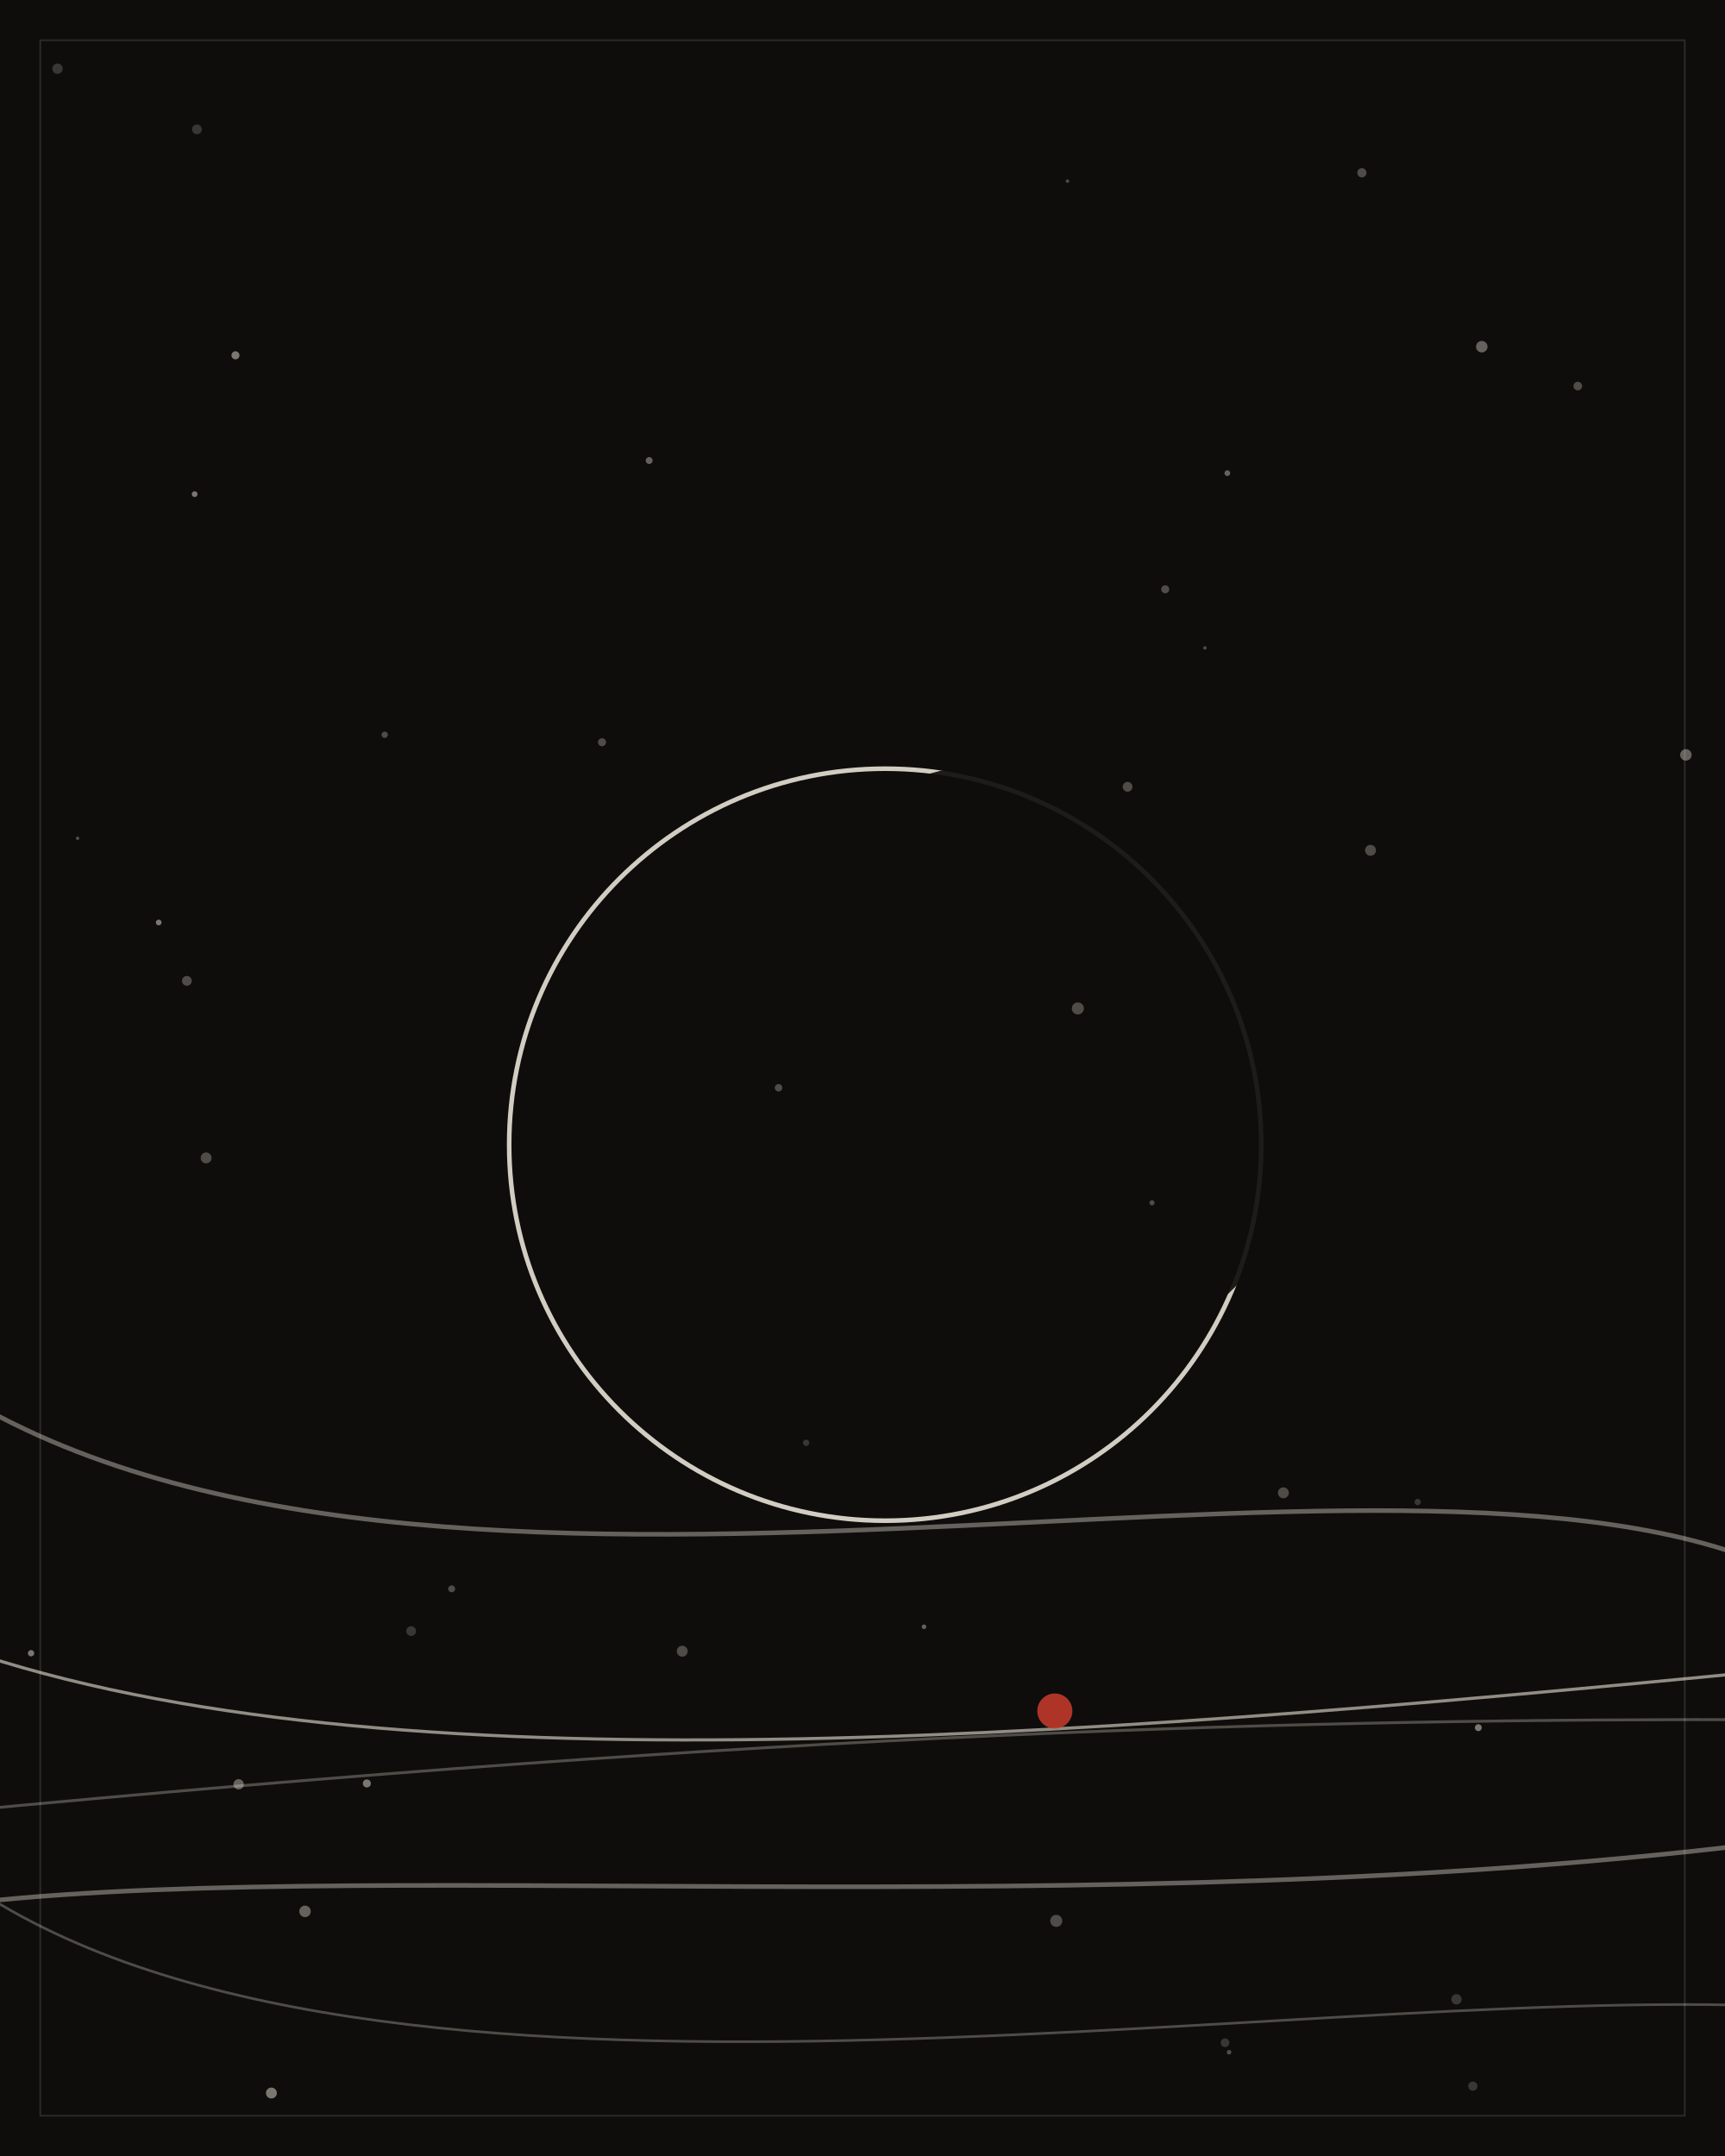
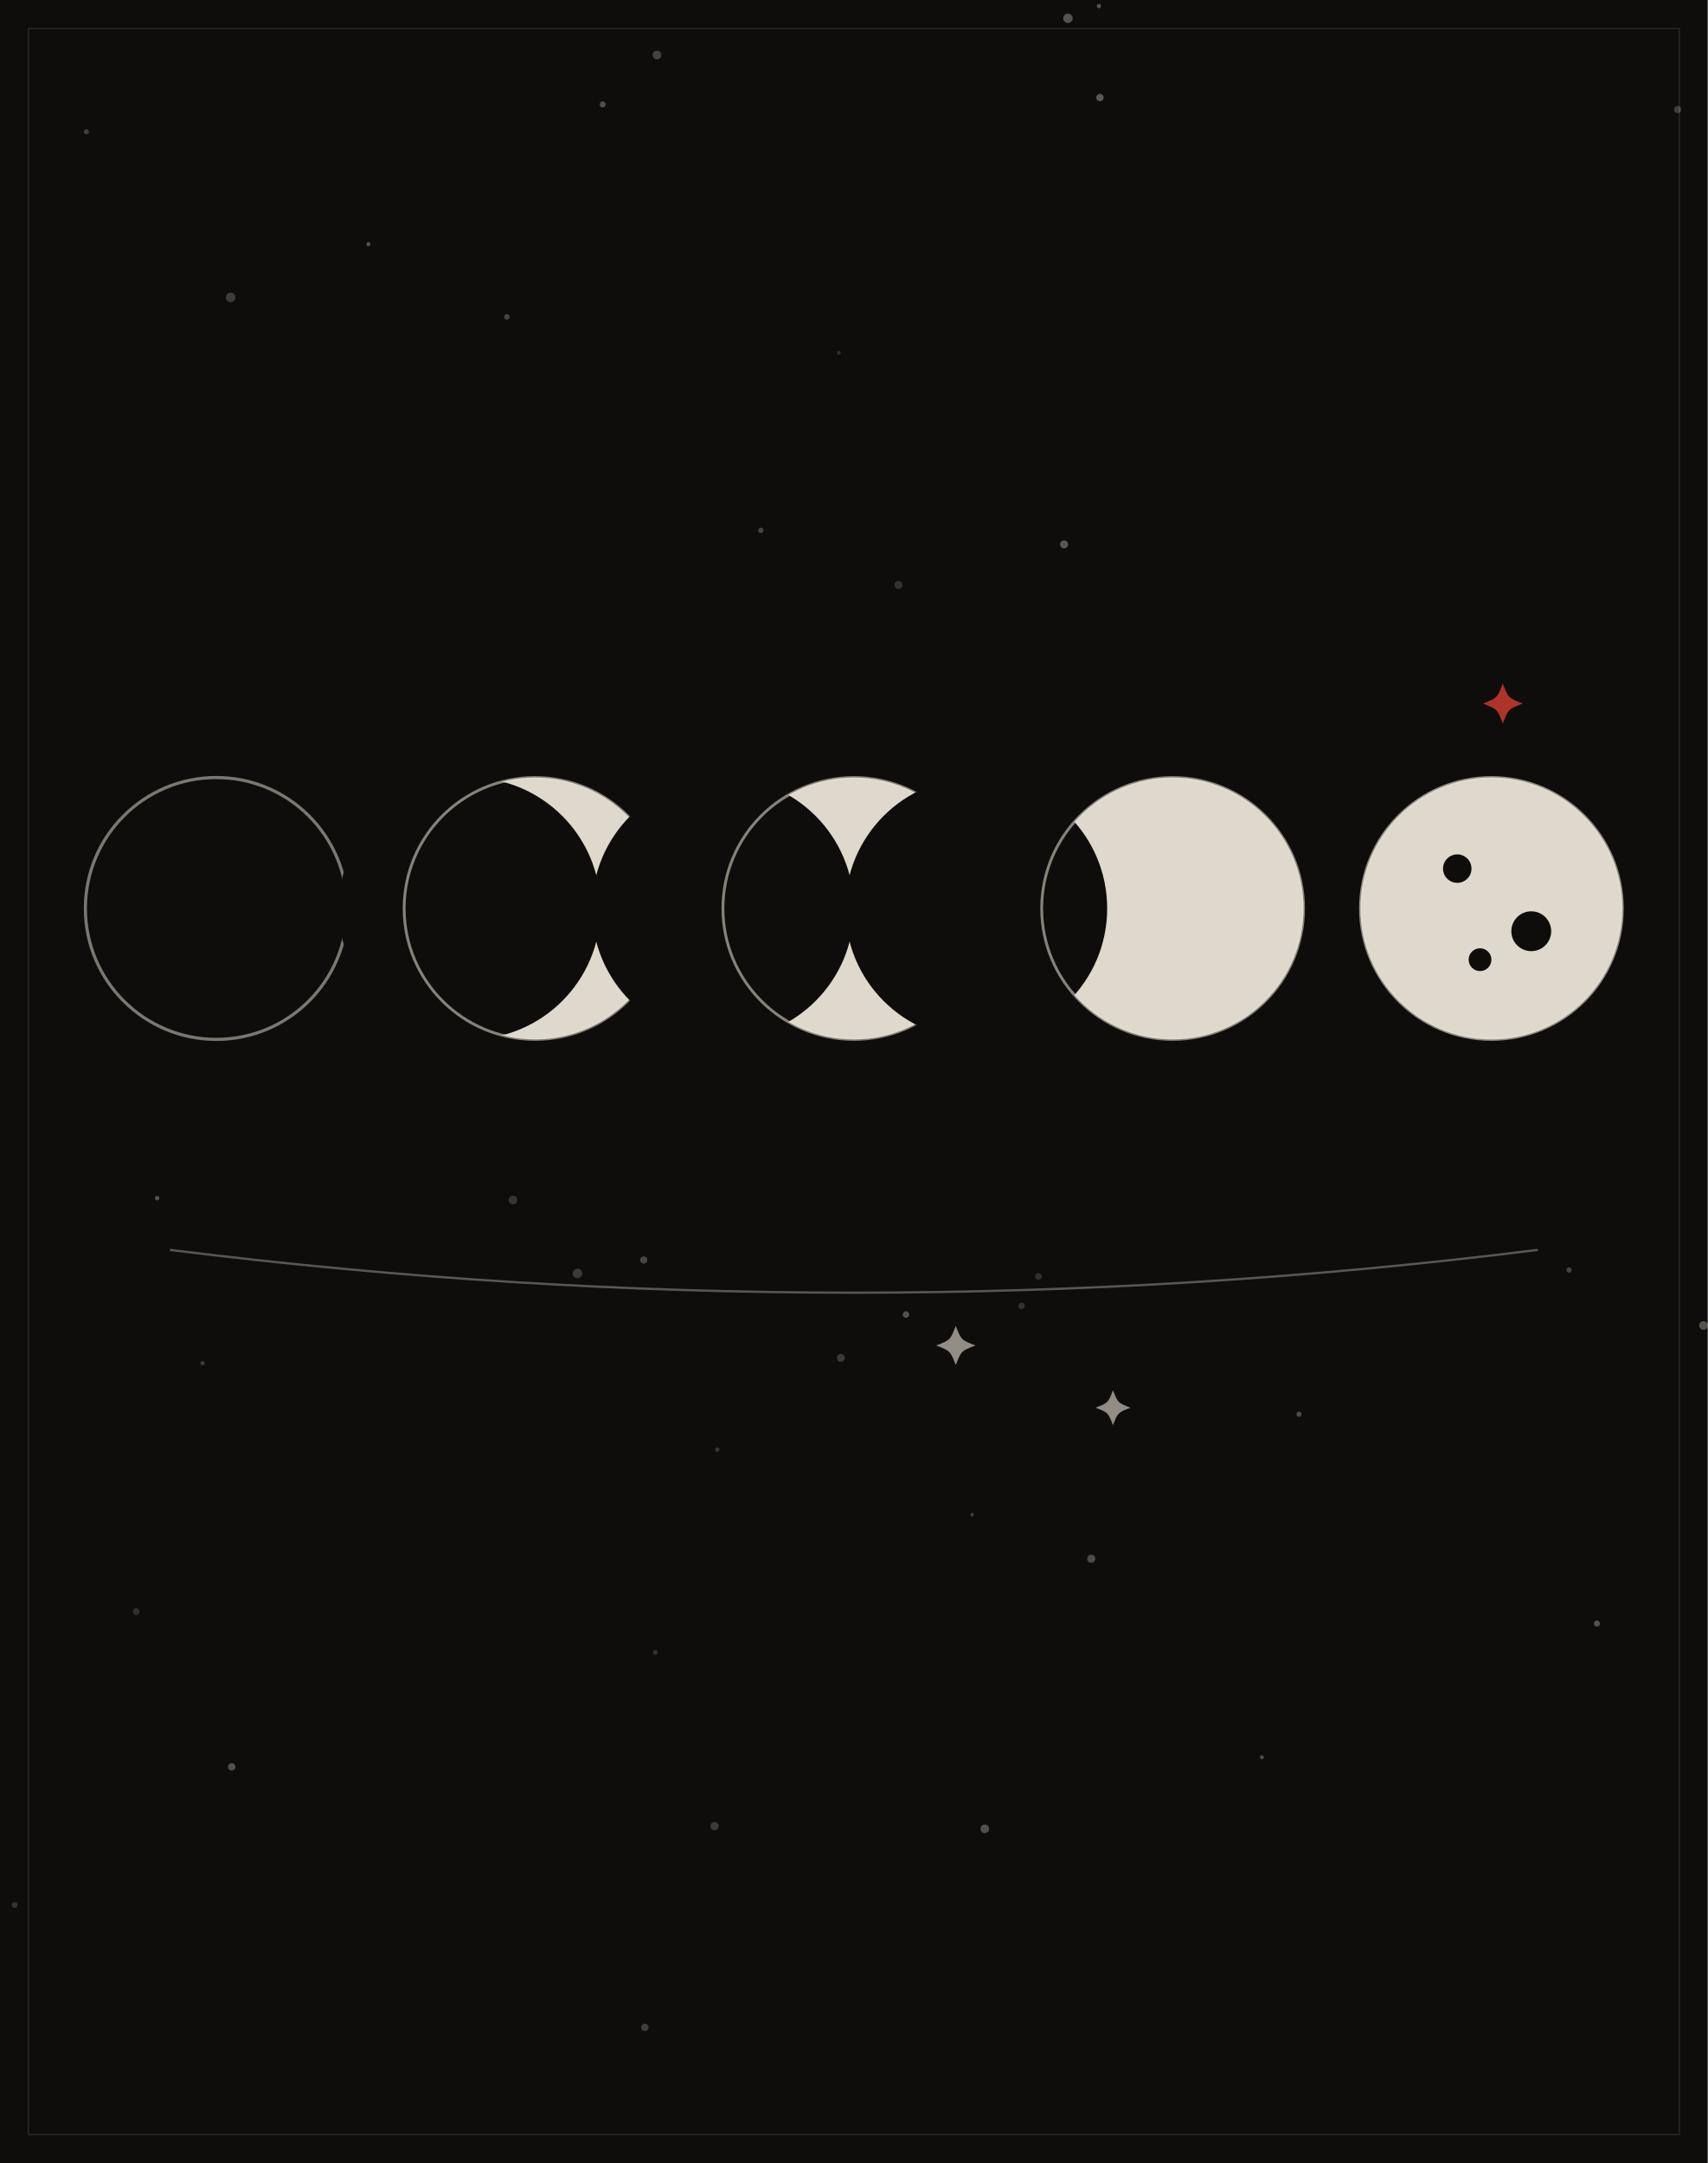
- <svg xmlns="http://www.w3.org/2000/svg" viewBox="0 0 600 750" width="600" height="750">
-   <rect width="600" height="750" fill="#0e0d0b" />
-   <rect x="14" y="14" width="572" height="722" fill="none" stroke="#e8e2d6" stroke-width="0.6" opacity="0.14" />
-   <circle cx="307.9" cy="398.2" r="130.8" fill="none" stroke="#e8e2d6" stroke-width="1.6" opacity="0.9" />
-   <circle cx="353.7" cy="372" r="107.2" fill="#0e0d0b" opacity="0.92" />
-   <path d="M -20 663.2 C 117.6 644.8, 382 670.8, 620 640.3" stroke="#e8e2d6" stroke-width="1.6" fill="none" opacity="0.4" />
-   <path d="M -20 630.6 C 272.1 602.6, 452.8 597.8, 620 598.2" stroke="#e8e2d6" stroke-width="1" fill="none" opacity="0.3" />
-   <path d="M -20 571.1 C 124 623.9, 362.3 606, 620 580.7" stroke="#e8e2d6" stroke-width="1.1" fill="none" opacity="0.6" />
-   <path d="M -20 648.8 C 115.4 754.4, 440 690.1, 620 698" stroke="#e8e2d6" stroke-width="0.9" fill="none" opacity="0.3" />
-   <path d="M -20 481.2 C 147.9 591.2, 487.8 483.9, 620 546.9" stroke="#e8e2d6" stroke-width="1.6" fill="none" opacity="0.4" />
-   <circle cx="366.9" cy="595.2" r="6.1" fill="#c0392b" opacity="0.9" />
-   <circle cx="515.4" cy="120.6" r="2" fill="#e8e2d6" opacity="0.4" />
-   <circle cx="81.9" cy="123.6" r="1.4" fill="#e8e2d6" opacity="0.5" />
-   <circle cx="514.2" cy="601" r="1.2" fill="#e8e2d6" opacity="0.5" />
-   <circle cx="506.6" cy="695.5" r="1.8" fill="#e8e2d6" opacity="0.2" />
-   <circle cx="157.1" cy="552.7" r="1.2" fill="#e8e2d6" opacity="0.3" />
-   <circle cx="371.3" cy="63" r="0.6" fill="#e8e2d6" opacity="0.3" />
-   <circle cx="133.8" cy="255.6" r="1.1" fill="#e8e2d6" opacity="0.3" />
-   <circle cx="392.2" cy="273.7" r="1.7" fill="#e8e2d6" opacity="0.3" />
-   <circle cx="68.5" cy="45" r="1.7" fill="#e8e2d6" opacity="0.2" />
-   <circle cx="71.7" cy="402.8" r="1.9" fill="#e8e2d6" opacity="0.3" />
-   <circle cx="427.5" cy="713.9" r="0.8" fill="#e8e2d6" opacity="0.3" />
-   <circle cx="426.1" cy="710.6" r="1.5" fill="#e8e2d6" opacity="0.2" />
-   <circle cx="405.3" cy="205" r="1.4" fill="#e8e2d6" opacity="0.3" />
-   <circle cx="225.8" cy="160.2" r="1.2" fill="#e8e2d6" opacity="0.4" />
-   <circle cx="426.9" cy="164.6" r="1" fill="#e8e2d6" opacity="0.4" />
-   <circle cx="10.8" cy="575.1" r="1.1" fill="#e8e2d6" opacity="0.5" />
-   <circle cx="586.4" cy="262.6" r="2" fill="#e8e2d6" opacity="0.4" />
-   <circle cx="55.2" cy="320.9" r="1" fill="#e8e2d6" opacity="0.5" />
-   <circle cx="400.7" cy="418.4" r="0.9" fill="#e8e2d6" opacity="0.3" />
-   <circle cx="83" cy="620.7" r="1.8" fill="#e8e2d6" opacity="0.4" />
-   <circle cx="143" cy="567.4" r="1.7" fill="#e8e2d6" opacity="0.2" />
-   <circle cx="106.1" cy="664.9" r="2" fill="#e8e2d6" opacity="0.4" />
-   <circle cx="548.8" cy="134.3" r="1.5" fill="#e8e2d6" opacity="0.3" />
-   <circle cx="27" cy="291.6" r="0.6" fill="#e8e2d6" opacity="0.3" />
-   <circle cx="280.4" cy="501.9" r="1.1" fill="#e8e2d6" opacity="0.2" />
-   <circle cx="20" cy="23.9" r="1.8" fill="#e8e2d6" opacity="0.2" />
-   <circle cx="367.4" cy="668.2" r="2.1" fill="#e8e2d6" opacity="0.3" />
-   <circle cx="209.4" cy="258.2" r="1.4" fill="#e8e2d6" opacity="0.3" />
-   <circle cx="473.7" cy="60.1" r="1.6" fill="#e8e2d6" opacity="0.3" />
-   <circle cx="446.4" cy="519.3" r="1.9" fill="#e8e2d6" opacity="0.3" />
-   <circle cx="476.7" cy="295.8" r="1.9" fill="#e8e2d6" opacity="0.3" />
-   <circle cx="65" cy="341.2" r="1.7" fill="#e8e2d6" opacity="0.3" />
-   <circle cx="67.7" cy="171.9" r="1" fill="#e8e2d6" opacity="0.5" />
-   <circle cx="127.6" cy="620.4" r="1.4" fill="#e8e2d6" opacity="0.5" />
-   <circle cx="94.4" cy="728.1" r="1.9" fill="#e8e2d6" opacity="0.5" />
-   <circle cx="321.4" cy="565.9" r="0.8" fill="#e8e2d6" opacity="0.4" />
-   <circle cx="512.3" cy="725.7" r="1.6" fill="#e8e2d6" opacity="0.2" />
-   <circle cx="237.3" cy="574.4" r="1.9" fill="#e8e2d6" opacity="0.3" />
-   <circle cx="270.8" cy="378.4" r="1.3" fill="#e8e2d6" opacity="0.3" />
-   <circle cx="374.9" cy="350.8" r="2.1" fill="#e8e2d6" opacity="0.3" />
-   <circle cx="493.1" cy="522.5" r="1.1" fill="#e8e2d6" opacity="0.2" />
-   <circle cx="419.1" cy="225.4" r="0.6" fill="#e8e2d6" opacity="0.3" />
+ <svg xmlns="http://www.w3.org/2000/svg" viewBox="0 0 600 760" width="600" height="760">
+   <rect width="600" height="760" fill="#0e0d0b" />
+   <rect x="10" y="10" width="580" height="740" fill="none" stroke="#e8e2d6" stroke-width="0.5" opacity="0.12" />
+   <circle cx="364.87" cy="448.52" r="1.19" fill="#e8e2d6" opacity="0.166" />
+   <circle cx="318.3" cy="461.88" r="1.13" fill="#e8e2d6" opacity="0.319" />
+   <circle cx="251.99" cy="509.36" r="0.78" fill="#e8e2d6" opacity="0.186" />
+   <circle cx="226.18" cy="442.71" r="1.26" fill="#e8e2d6" opacity="0.265" />
+   <circle cx="251.05" cy="641.63" r="1.45" fill="#e8e2d6" opacity="0.214" />
+   <circle cx="373.86" cy="191.28" r="1.42" fill="#e8e2d6" opacity="0.346" />
+   <circle cx="178.1" cy="111.37" r="0.98" fill="#e8e2d6" opacity="0.261" />
+   <circle cx="346" cy="642.58" r="1.53" fill="#e8e2d6" opacity="0.314" />
+   <circle cx="230.83" cy="19.32" r="1.53" fill="#e8e2d6" opacity="0.249" />
+   <circle cx="315.67" cy="205.53" r="1.41" fill="#e8e2d6" opacity="0.168" />
+   <circle cx="386.46" cy="34.28" r="1.3" fill="#e8e2d6" opacity="0.347" />
+   <circle cx="211.75" cy="36.69" r="1.06" fill="#e8e2d6" opacity="0.302" />
+   <circle cx="180.23" cy="421.65" r="1.53" fill="#e8e2d6" opacity="0.182" />
+   <circle cx="71.15" cy="478.97" r="0.74" fill="#e8e2d6" opacity="0.224" />
+   <circle cx="226.57" cy="712.35" r="1.29" fill="#e8e2d6" opacity="0.232" />
+   <circle cx="551.27" cy="446.24" r="0.94" fill="#e8e2d6" opacity="0.253" />
+   <circle cx="5.16" cy="669.34" r="1.05" fill="#e8e2d6" opacity="0.175" />
+   <circle cx="47.86" cy="566.28" r="1.17" fill="#e8e2d6" opacity="0.171" />
+   <path d="M 335.81,465.87 C 337.74,470.82 337.74,470.82 342.69,472.75 C 337.74,474.68 337.74,474.68 335.81,479.63 C 333.88,474.68 333.88,474.68 328.92,472.75 C 333.88,470.82 333.88,470.82 335.81,465.87 Z" fill="#e8e2d6" opacity="0.6" />
+   <circle cx="358.91" cy="458.84" r="1.14" fill="#e8e2d6" opacity="0.169" />
+   <path d="M 391.04,488.48 C 392.76,492.9 392.76,492.9 397.18,494.62 C 392.76,496.33 392.76,496.33 391.04,500.75 C 389.33,496.33 389.33,496.33 384.91,494.62 C 389.33,492.9 389.33,492.9 391.04,488.48 Z" fill="#e8e2d6" opacity="0.6" />
+   <circle cx="81.05" cy="104.51" r="1.67" fill="#e8e2d6" opacity="0.219" />
+   <circle cx="456.41" cy="496.91" r="0.92" fill="#e8e2d6" opacity="0.283" />
+   <circle cx="295.43" cy="477.12" r="1.39" fill="#e8e2d6" opacity="0.213" />
+   <circle cx="55.21" cy="420.99" r="0.8" fill="#e8e2d6" opacity="0.313" />
+   <circle cx="561.07" cy="570.46" r="1.08" fill="#e8e2d6" opacity="0.32" />
+   <circle cx="341.56" cy="532.2" r="0.6" fill="#e8e2d6" opacity="0.249" />
+   <circle cx="294.72" cy="123.98" r="0.67" fill="#e8e2d6" opacity="0.167" />
+   <circle cx="598.53" cy="465.73" r="1.52" fill="#e8e2d6" opacity="0.334" />
+   <circle cx="589.42" cy="38.47" r="1.26" fill="#e8e2d6" opacity="0.229" />
+   <circle cx="30.34" cy="46.29" r="0.9" fill="#e8e2d6" opacity="0.233" />
+   <circle cx="202.89" cy="447.44" r="1.67" fill="#e8e2d6" opacity="0.209" />
+   <circle cx="267.34" cy="186.35" r="0.95" fill="#e8e2d6" opacity="0.262" />
+   <circle cx="386.1" cy="2.13" r="0.78" fill="#e8e2d6" opacity="0.314" />
+   <circle cx="81.4" cy="620.81" r="1.3" fill="#e8e2d6" opacity="0.315" />
+   <circle cx="443.36" cy="617.42" r="0.7" fill="#e8e2d6" opacity="0.299" />
+   <circle cx="129.45" cy="85.8" r="0.71" fill="#e8e2d6" opacity="0.327" />
+   <circle cx="383.4" cy="547.69" r="1.43" fill="#e8e2d6" opacity="0.291" />
+   <circle cx="230.24" cy="580.57" r="0.82" fill="#e8e2d6" opacity="0.178" />
+   <circle cx="375.21" cy="6.42" r="1.66" fill="#e8e2d6" opacity="0.323" />
+   <path d="M 60,439.2 Q 300,469.2 540,439.2" fill="none" stroke="#e8e2d6" stroke-width="0.8" stroke-linecap="round" stroke-linejoin="round" opacity="0.35" />
+   <circle cx="76" cy="319.2" r="46" fill="none" stroke="#e8e2d6" stroke-width="1.1" opacity="0.5" />
+   <circle cx="188" cy="319.2" r="46" fill="#e8e2d6" opacity="0.95" />
+   <circle cx="165" cy="319.2" r="46" fill="#0e0d0b" opacity="1" />
+   <circle cx="188" cy="319.2" r="46" fill="none" stroke="#e8e2d6" stroke-width="1" opacity="0.55" />
+   <circle cx="300" cy="319.2" r="46" fill="#e8e2d6" opacity="0.95" />
+   <circle cx="254" cy="319.2" r="46" fill="#0e0d0b" opacity="1" />
+   <circle cx="300" cy="319.2" r="46" fill="none" stroke="#e8e2d6" stroke-width="1" opacity="0.55" />
+   <circle cx="412" cy="319.2" r="46" fill="#e8e2d6" opacity="0.95" />
+   <circle cx="343" cy="319.2" r="46" fill="#0e0d0b" opacity="1" />
+   <circle cx="412" cy="319.2" r="46" fill="none" stroke="#e8e2d6" stroke-width="1" opacity="0.55" />
+   <circle cx="524" cy="319.2" r="46" fill="#e8e2d6" opacity="0.95" />
+   <circle cx="512" cy="305.2" r="5" fill="#0e0d0b" opacity="1" />
+   <circle cx="538" cy="327.2" r="7" fill="#0e0d0b" opacity="1" />
+   <circle cx="520" cy="337.2" r="4" fill="#0e0d0b" opacity="1" />
+   <circle cx="524" cy="319.2" r="46" fill="none" stroke="#e8e2d6" stroke-width="1" opacity="0.6" />
+   <path d="M 528,240.2 C 529.96,245.24 529.96,245.24 535,247.2 C 529.96,249.16 529.96,249.16 528,254.2 C 526.04,249.16 526.04,249.16 521,247.2 C 526.04,245.24 526.04,245.24 528,240.2 Z" fill="#c0392b" opacity="0.9" />
</svg>
